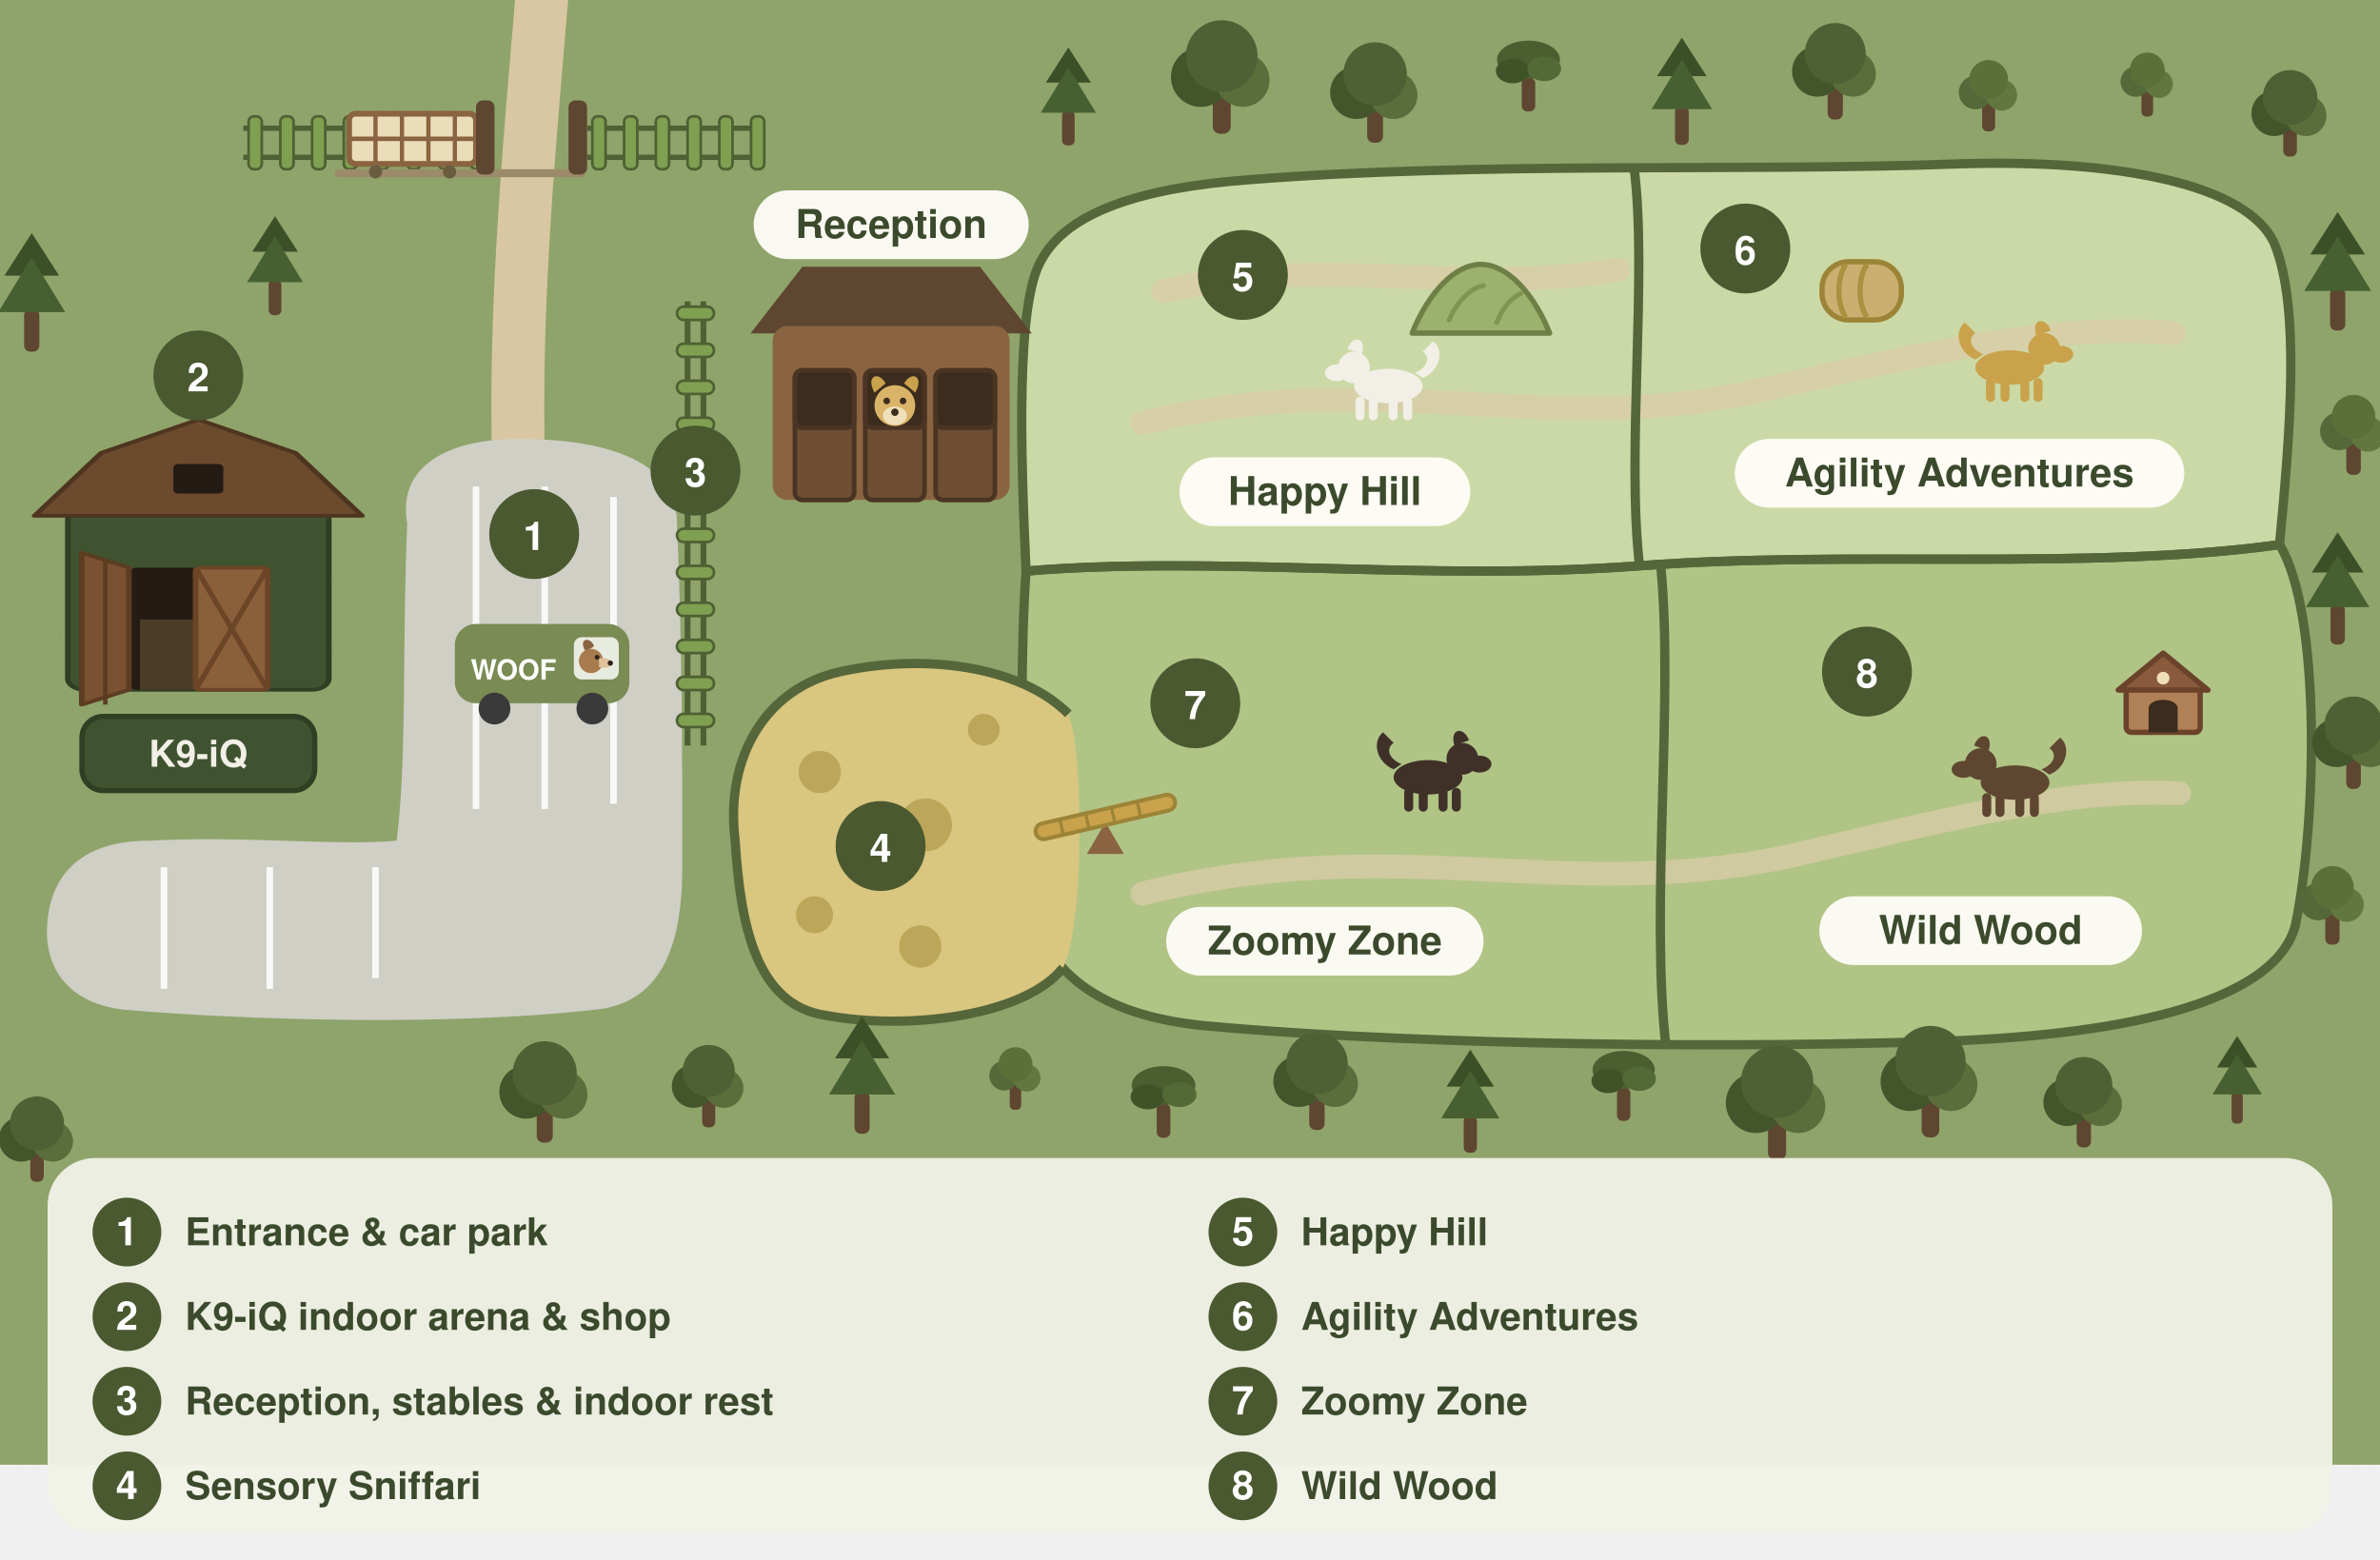
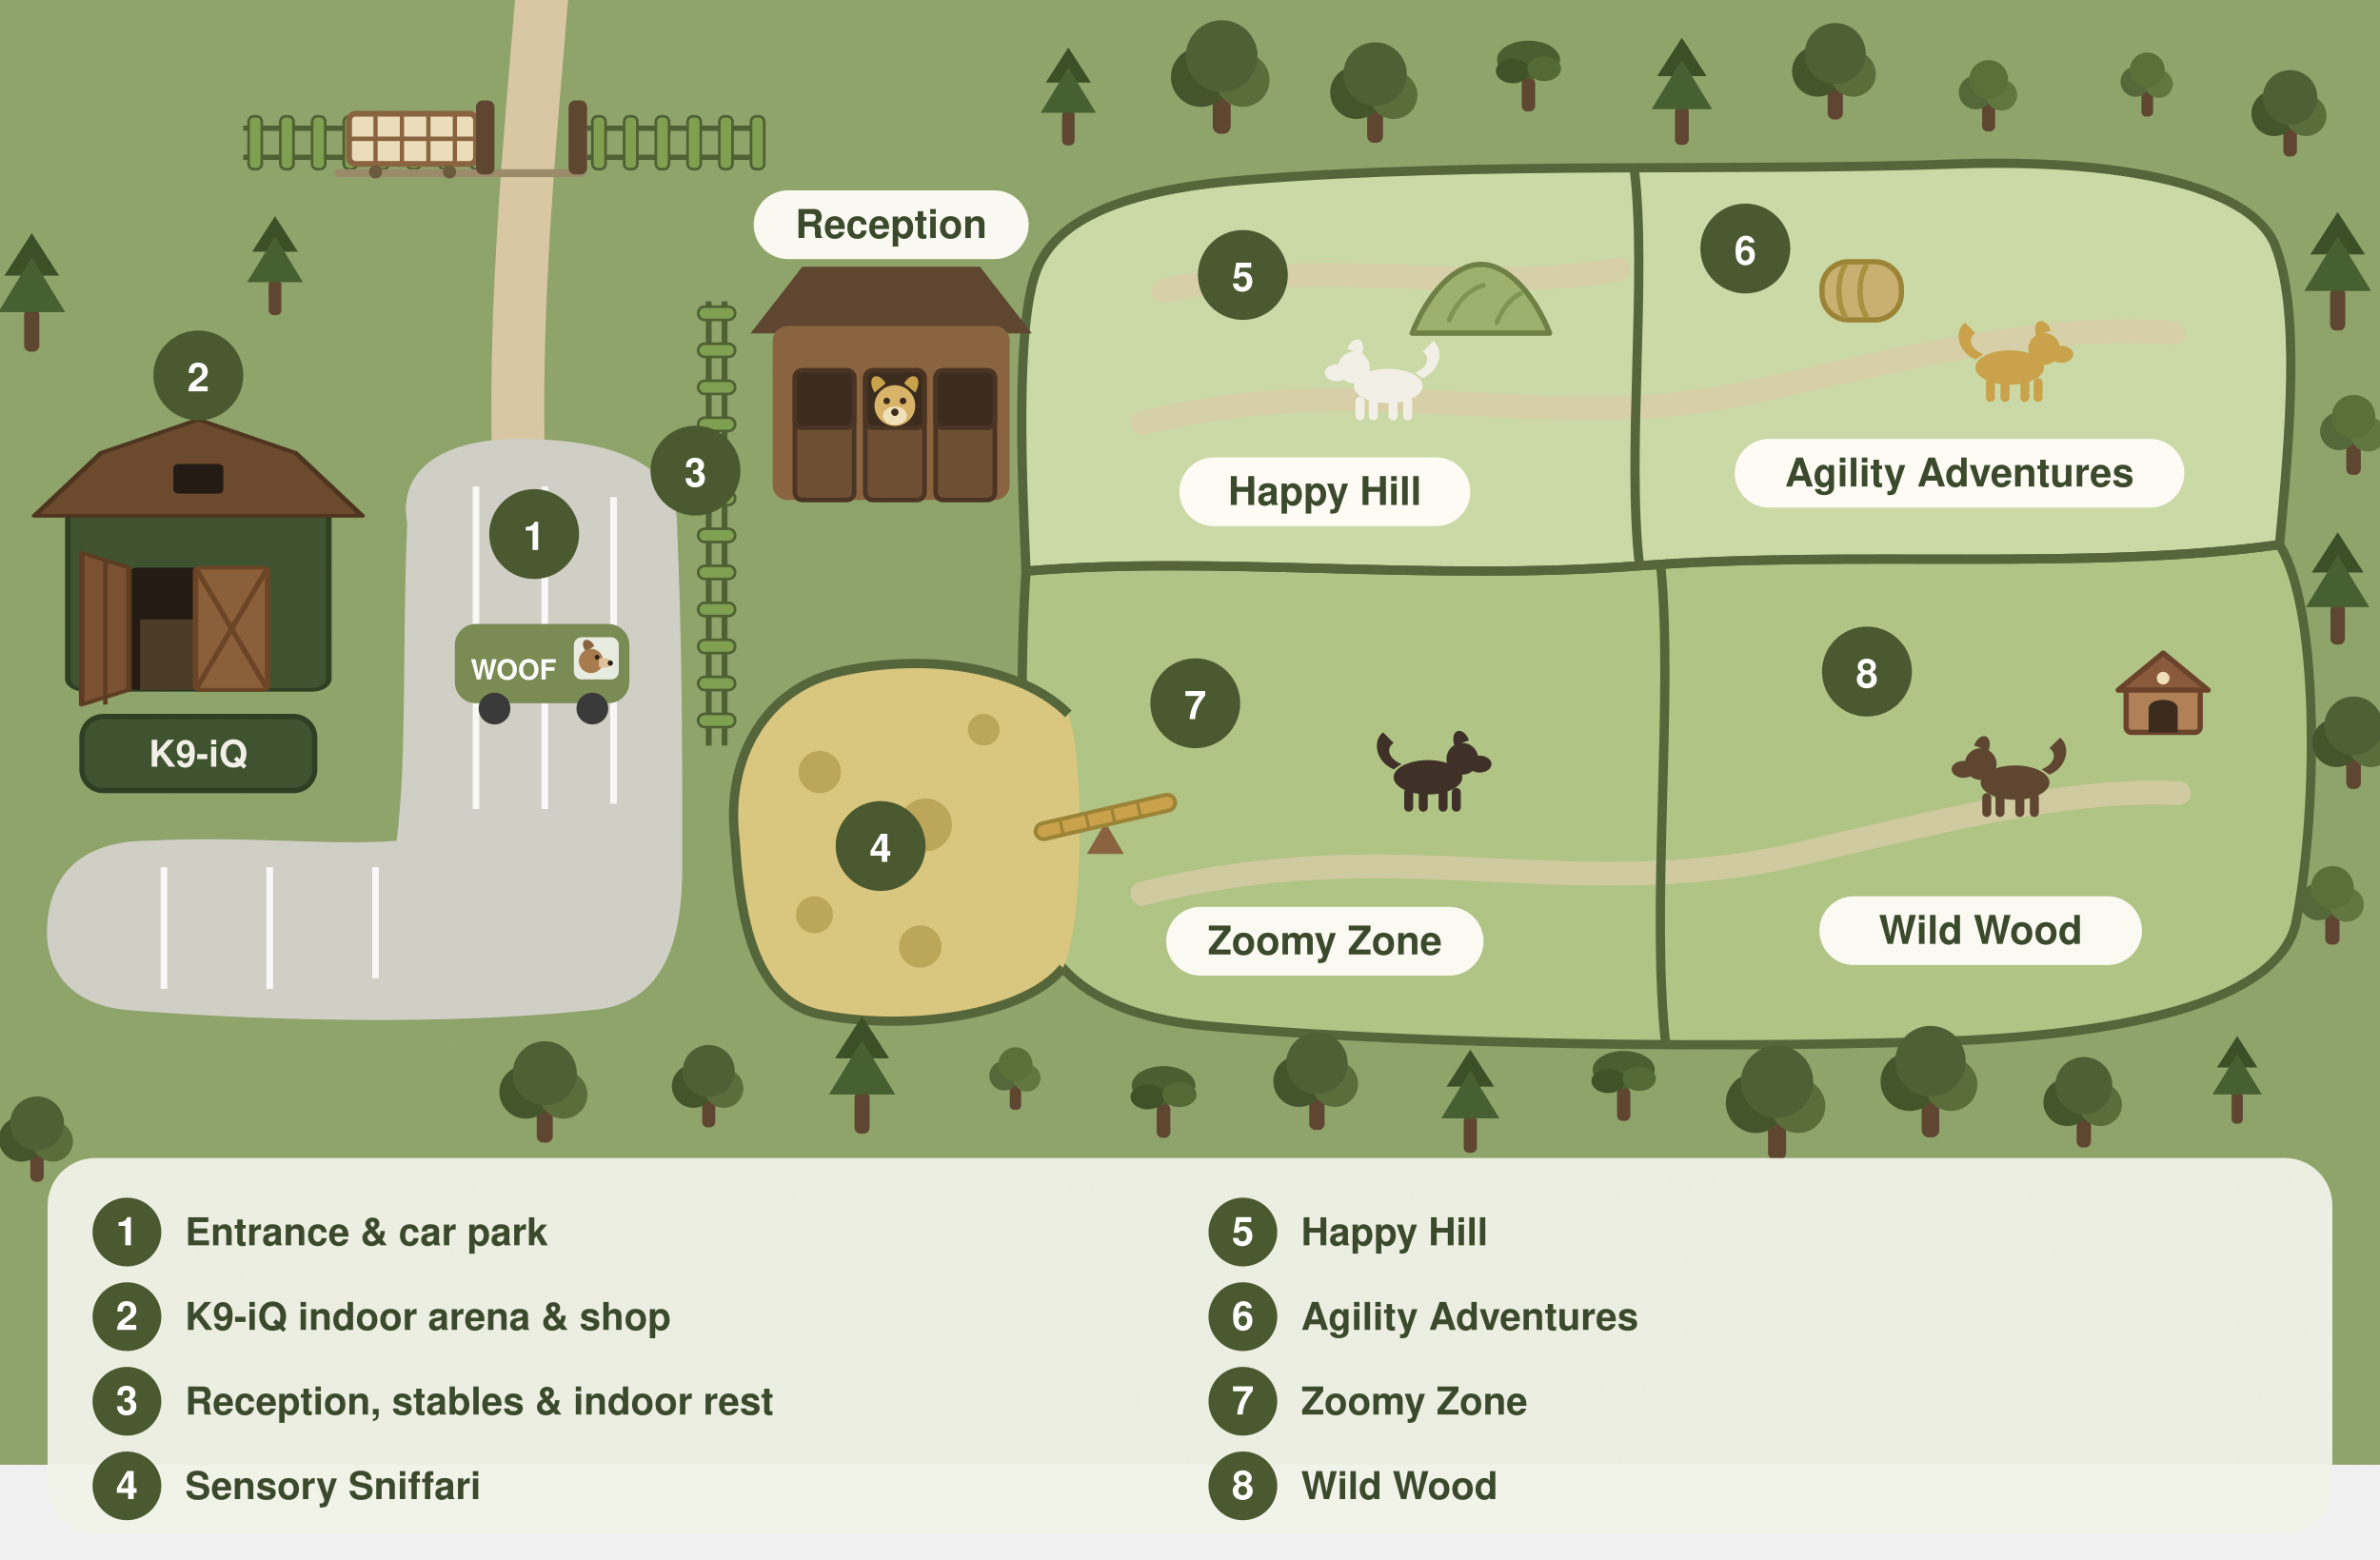
<svg xmlns="http://www.w3.org/2000/svg" viewBox="0 86 900 590" role="img" aria-labelledby="mapTitle mapDesc" font-family="system-ui, -apple-system, 'Segoe UI', Helvetica, sans-serif">
  <defs>
    <pattern id="grassTex" width="26" height="26" patternUnits="userSpaceOnUse">
      <path d="M5 22c1-4 2-7 3-11M13 24c1-5 1-8 2-12M21 22c1-4 2-7 3-11" stroke="#8FA168" stroke-width="1.4" fill="none" stroke-linecap="round" opacity=".38" />
    </pattern>
    <g id="tree">
      <rect x="-3" y="5" width="6" height="15" rx="2.5" fill="#5E4630" />
      <circle cx="-7" cy="1" r="10" fill="#44552C" />
      <circle cx="7" cy="2" r="9" fill="#5A6D3B" />
      <circle cx="0" cy="-6" r="12" fill="#4F6034" />
    </g>
    <g id="dog">
      <path d="M-13 -3C-20 -6 -21 -14 -17 -17L-13 -13C-16 -11 -15 -7 -10 -5Z" />
      <ellipse cx="0" cy="0" rx="13" ry="6.5" />
      <rect x="-9" y="4" width="3.4" height="9" rx="1.7" />
      <rect x="-3.5" y="4" width="3.4" height="9" rx="1.7" />
      <rect x="4" y="4" width="3.4" height="9" rx="1.7" />
      <rect x="9" y="4" width="3.4" height="9" rx="1.7" />
      <circle cx="13" cy="-7" r="6" />
      <ellipse cx="19.5" cy="-5" rx="4.5" ry="3.2" />
      <path d="M10 -12C8 -18.5 13.5 -19.5 15.5 -14Z" />
    </g>
    <g id="bale">
      <rect x="-15" y="-11" width="30" height="22" rx="10" fill="#C9B071" />
      <rect x="-15" y="-11" width="30" height="22" rx="10" fill="none" stroke="#9C8437" stroke-width="2" />
      <path d="M-6 -10C-9.5 -5 -9.5 5 -6 10M2 -10C-1.5 -5 -1.5 5 2 10" stroke="#A8913F" stroke-width="2" fill="none" />
    </g>
    <g id="tree2">
      <rect x="-2.5" y="6" width="5" height="14" rx="2" fill="#5E4630" />
      <path d="M0 -19L9 -5H-9Z" fill="#3C5028" />
      <path d="M0 -11L11 7H-11Z" fill="#476031" />
    </g>
    <g id="tree3">
      <rect x="-2.5" y="4" width="5" height="12" rx="2" fill="#5E4630" />
      <circle cx="-5" cy="1" r="6.5" fill="#54683A" />
      <circle cx="5" cy="2" r="6" fill="#62773F" />
      <circle cx="0" cy="-4" r="7.5" fill="#5A7038" />
    </g>
    <g id="tree4">
      <rect x="-3" y="4" width="6" height="15" rx="2.5" fill="#5E4630" />
      <ellipse cx="0" cy="-4" rx="14" ry="8.5" fill="#4A5E2F" />
      <ellipse cx="-7" cy="1" rx="7.5" ry="5.5" fill="#405328" />
      <ellipse cx="7" cy="0" rx="7.5" ry="5.5" fill="#546A36" />
    </g>
    <g id="doghouse">
      <rect x="-14" y="-2" width="28" height="17" rx="2" fill="#B08056" />
      <rect x="-14" y="-2" width="28" height="17" rx="2" fill="none" stroke="#6B432B" stroke-width="2" />
      <path d="M-17 -1L0 -15L17 -1Z" fill="#8A5A3C" />
      <path d="M-17 -1L0 -15L17 -1Z" fill="none" stroke="#6B432B" stroke-width="2" stroke-linejoin="round" />
      <path d="M-5.5 15V6C-5.5 1.6 5.5 1.6 5.5 6V15Z" fill="#3B2C1D" />
      <circle cx="0" cy="-5.5" r="2.4" fill="#EFE0BA" />
    </g>
    <g id="seesaw">
      <path d="M-7 11L0 -1L7 11Z" fill="#8A6440" />
      <g transform="translate(0 -3) rotate(-13)">
        <rect x="-27" y="-3" width="54" height="6" rx="3" fill="#C9A24B" />
        <rect x="-27" y="-3" width="54" height="6" rx="3" fill="none" stroke="#9C8437" stroke-width="1.5" />
        <path d="M-17 -3v6M-7 -3v6M3 -3v6M13 -3v6" stroke="#9C8437" stroke-width="1.2" fill="none" />
      </g>
    </g>
    <g id="hill">
      <path d="M-26 12C-20 -3 -10 -14 0 -14C10 -14 20 -3 26 12Z" fill="#9CB16E" stroke="#6E8046" stroke-width="2" stroke-linejoin="round" />
      <path d="M-12 7C-9 0 -4 -5 1 -6M6 8C8 3 11 -1 15 -3" stroke="#7E9451" stroke-width="1.8" fill="none" stroke-linecap="round" />
    </g>
    <style>
      .plate  { fill:#FFFDF8; opacity:.95; }
      .ptext  { fill:#3B4A2C; font-size:15px; font-weight:700; }
      .marker { fill:#4A5930; }
      .mnum   { fill:#ffffff; font-size:15px; font-weight:700; }
      .ltext  { fill:#3B4A2C; font-size:14.5px; font-weight:600; }
      .fence  { fill:none; stroke:#55663A; stroke-width:3.5; }
    </style>
  </defs>
  <rect width="900" height="640" fill="#8FA46B" />
  <rect width="900" height="640" fill="url(#grassTex)" />
  <path d="M210 6C208 78 194 168 196 258" stroke="#D8C7A2" stroke-width="20" fill="none" stroke-linecap="round" />
  <g>
    <path d="M92 134.5h88M92 145.5h88" stroke="#4F6034" stroke-width="2" fill="none" />
    <g fill="#7FA050" stroke="#4F6034" stroke-width="1">
      <rect x="94" y="130" width="5" height="20" rx="2" />
      <rect x="106" y="130" width="5" height="20" rx="2" />
      <rect x="118" y="130" width="5" height="20" rx="2" />
      <rect x="130" y="130" width="5" height="20" rx="2" />
      <rect x="142" y="130" width="5" height="20" rx="2" />
      <rect x="154" y="130" width="5" height="20" rx="2" />
      <rect x="166" y="130" width="5" height="20" rx="2" />
      <rect x="178" y="130" width="5" height="20" rx="2" />
    </g>
    <path d="M222 134.5h64M222 145.5h64" stroke="#4F6034" stroke-width="2" fill="none" />
    <g fill="#7FA050" stroke="#4F6034" stroke-width="1">
      <rect x="224" y="130" width="5" height="20" rx="2" />
      <rect x="236" y="130" width="5" height="20" rx="2" />
      <rect x="248" y="130" width="5" height="20" rx="2" />
      <rect x="260" y="130" width="5" height="20" rx="2" />
      <rect x="272" y="130" width="5" height="20" rx="2" />
      <rect x="284" y="130" width="5" height="20" rx="2" />
    </g>
    <path d="M128 151.5H220" stroke="#9C8B6A" stroke-width="3" stroke-linecap="round" fill="none" />
    <rect x="132" y="129" width="48" height="19" rx="2.5" fill="#EBDCBA" stroke="#8A6440" stroke-width="2.2" />
    <path d="M132 138.5h48" stroke="#8A6440" stroke-width="1.7" fill="none" />
    <path d="M142 129v19M152 129v19M162 129v19M172 129v19" stroke="#8A6440" stroke-width="1.6" fill="none" />
    <circle cx="142" cy="151" r="2.5" fill="#6B5B3F" />
    <circle cx="170" cy="151" r="2.5" fill="#6B5B3F" />
    <rect x="180" y="124" width="7" height="28" rx="2.5" fill="#5E4630" />
    <rect x="215" y="124" width="7" height="28" rx="2.5" fill="#5E4630" />
  </g>
  <path d="M388 302C386 258 384 200 394 184C404 166 432 157 472 154C560 147 660 151 740 148            C802 146 850 156 860 178C870 202 866 250 862 292C790 302 700 294 620 300            C540 306 460 296 388 302Z" fill="#CBD9A6" />
  <path d="M388 302C460 296 540 306 620 300C700 294 790 302 862 292C878 318 876 398 868 436            C860 466 800 478 730 480C630 483 520 480 456 474C414 470 390 452 388 416            C386 372 386 330 388 302Z" fill="#B0C486" />
  <g stroke="#DBCCA8" stroke-width="9" fill="none" stroke-linecap="round" opacity=".75">
    <path d="M432 246c90-22 150 6 232-12 62-14 112-26 158-22" />
    <path d="M432 424c96-24 158 4 244-14 60-14 106-26 148-24" />
    <path d="M440 196c64-14 110 2 172-8" />
  </g>
  <path d="M388 302C386 258 384 200 394 184C404 166 432 157 472 154C560 147 660 151 740 148            C802 146 850 156 860 178C870 202 866 250 862 292" class="fence" />
  <path d="M388 302C460 296 540 306 620 300C700 294 790 302 862 292C878 318 876 398 868 436            C860 466 800 478 730 480C630 483 520 480 456 474C414 470 390 452 388 416            C386 372 386 330 388 302Z" class="fence" />
  <path d="M388 302C460 296 540 306 620 300C700 294 790 302 862 292" class="fence" stroke="#6B7C47" />
  <path d="M618 150C623 190 615 258 620 300" class="fence" stroke="#6B7C47" />
  <path d="M628 300C633 350 624 430 630 482" class="fence" stroke="#6B7C47" />
  <path d="M278 404C274 372 290 346 318 340C350 333 386 338 404 356            C410 372 410 436 402 452C388 470 344 476 312 470            C286 466 280 436 278 404Z" fill="#D9C67F" />
  <path d="M404 356C386 338 350 333 318 340C290 346 274 372 278 404            C280 436 286 466 312 470C344 476 388 470 402 452" class="fence" />
  <g fill="#A8913F" opacity=".6">
    <circle cx="310" cy="378" r="8" />
    <circle cx="350" cy="398" r="10" />
    <circle cx="372" cy="362" r="6" />
    <circle cx="308" cy="432" r="7" />
    <circle cx="348" cy="444" r="8" />
  </g>
  <g transform="translate(106 69.3) scale(0.7)">
    <path d="M254 204L282 168H378L406 204Z" fill="#5E4630" />
    <rect x="266" y="200" width="128" height="94" rx="8" fill="#8A6440" />
    <g stroke="#4A3423" stroke-width="2.5">
      <rect x="278" y="224" width="32" height="70" rx="4" fill="#6E4F33" />
      <rect x="278" y="224" width="32" height="31" rx="4" fill="#3B2C1D" />
      <rect x="316" y="224" width="32" height="70" rx="4" fill="#6E4F33" />
      <rect x="316" y="224" width="32" height="31" rx="4" fill="#3B2C1D" />
      <rect x="354" y="224" width="32" height="70" rx="4" fill="#6E4F33" />
      <rect x="354" y="224" width="32" height="31" rx="4" fill="#3B2C1D" />
    </g>
    <g transform="translate(332 243)" stroke="none">
      <path d="M-11 -7C-16 -16 -9 -19 -5 -12Z" fill="#C9A24B" />
      <path d="M11 -7C16 -16 9 -19 5 -12Z" fill="#C9A24B" />
      <circle r="11" fill="#D9B368" />
      <ellipse cy="5.5" rx="6.5" ry="5" fill="#EFE0BA" />
      <circle cx="-4.4" cy="-2.5" r="1.8" fill="#3B2C1D" />
      <circle cx="4.4" cy="-2.5" r="1.8" fill="#3B2C1D" />
      <circle cy="3.6" r="2" fill="#3B2C1D" />
    </g>
  </g>
  <g>
    <path d="M154 284C150 262 170 252 196 252C224 252 256 258 256 284              C258 330 258 370 258 414C258 444 250 466 224 468              C170 474 96 472 48 468C26 466 16 452 18 434              C20 414 34 404 56 404C92 402 126 406 150 404              C154 372 152 330 154 284Z" fill="#CFCFC6" />
    <g stroke="#FFFFFF" stroke-width="2.5" opacity=".85">
      <path d="M180 270v122M206 270v122M232 274v116" />
      <path d="M62 414v46M102 414v46M142 414v42" />
    </g>
    <g transform="translate(172 322)">
      <rect x="0" y="0" width="66" height="30" rx="8" fill="#7A8B54" />
      <rect x="45" y="5" width="17" height="16" rx="3" fill="#EDEFE6" opacity=".95" />
      <g transform="translate(52.5 14)">
        <path d="M-3 -3.6C-6.2 -8.4 -1.4 -9.6 0.2 -5.6Z" fill="#8A6440" />
        <circle cx="-1" cy="0" r="4.6" fill="#A87B4E" />
        <path d="M2 -0.9C4.7 -1.5 6.8 -0.7 6.8 0.9C6.8 2.4 4.5 2.9 2 2.3Z" fill="#DFC199" />
        <circle cx="6.3" cy="0.8" r="1" fill="#2B2118" />
        <circle cx="1.3" cy="-1.4" r=".9" fill="#2B2118" />
      </g>
      <text x="6" y="21" font-size="10.5" font-weight="700" fill="#FFFFFF">WOOF</text>
      <circle cx="15" cy="32" r="6" fill="#3A3A3A" />
      <circle cx="52" cy="32" r="6" fill="#3A3A3A" />
    </g>
  </g>
  <g>
-     <path d="M260 200V368M266 200V368" stroke="#4F6034" stroke-width="2.2" fill="none" />
+     <path d="M268 200V368M274 200V368" stroke="#4F6034" stroke-width="2.2" fill="none" />
    <g fill="#7FA050" stroke="#4F6034" stroke-width="1">
-       <rect x="256" y="202" width="14" height="5" rx="2.5" />
-       <rect x="256" y="216" width="14" height="5" rx="2.5" />
-       <rect x="256" y="230" width="14" height="5" rx="2.5" />
-       <rect x="256" y="244" width="14" height="5" rx="2.5" />
-       <rect x="256" y="258" width="14" height="5" rx="2.5" />
-       <rect x="256" y="272" width="14" height="5" rx="2.5" />
-       <rect x="256" y="286" width="14" height="5" rx="2.5" />
-       <rect x="256" y="300" width="14" height="5" rx="2.5" />
-       <rect x="256" y="314" width="14" height="5" rx="2.5" />
-       <rect x="256" y="328" width="14" height="5" rx="2.5" />
-       <rect x="256" y="342" width="14" height="5" rx="2.5" />
-       <rect x="256" y="356" width="14" height="5" rx="2.5" />
+       <rect x="264" y="202" width="14" height="5" rx="2.5" />
+       <rect x="264" y="216" width="14" height="5" rx="2.5" />
+       <rect x="264" y="230" width="14" height="5" rx="2.5" />
+       <rect x="264" y="244" width="14" height="5" rx="2.5" />
+       <rect x="264" y="258" width="14" height="5" rx="2.5" />
+       <rect x="264" y="272" width="14" height="5" rx="2.5" />
+       <rect x="264" y="286" width="14" height="5" rx="2.5" />
+       <rect x="264" y="300" width="14" height="5" rx="2.5" />
+       <rect x="264" y="314" width="14" height="5" rx="2.5" />
+       <rect x="264" y="328" width="14" height="5" rx="2.5" />
+       <rect x="264" y="342" width="14" height="5" rx="2.5" />
+       <rect x="264" y="356" width="14" height="5" rx="2.5" />
    </g>
  </g>
  <g transform="translate(-3.75 92.1) scale(1.05 0.7)">
    <rect x="28" y="266" width="94" height="98" rx="6" fill="#3F5331" />
    <rect x="28" y="266" width="94" height="98" rx="6" fill="none" stroke="#2E3F24" stroke-width="2" />
    <path d="M16 270L40 236L75 218L110 236L134 270Z" fill="#6B4A2E" />
    <path d="M16 270L40 236L75 218L110 236L134 270Z" fill="none" stroke="#4E351F" stroke-width="2" stroke-linejoin="round" />
    <rect x="66" y="242" width="18" height="16" rx="2" fill="#241B14" />
    <rect x="50" y="298" width="50" height="66" rx="3" fill="#241B14" />
    <rect x="54" y="326" width="20" height="38" fill="#7A6440" opacity=".45" />
    <rect x="74" y="298" width="26" height="66" rx="2" fill="#8A5F3A" />
    <path d="M74 298l26 66M100 298l-26 66" stroke="#6B4526" stroke-width="2" fill="none" />
    <rect x="74" y="298" width="26" height="66" rx="2" fill="none" stroke="#6B4526" stroke-width="2" />
    <path d="M50 298L33 290L33 372L50 364Z" fill="#7A5232" />
    <path d="M50 298L33 290L33 372L50 364Z" fill="none" stroke="#5C3D22" stroke-width="2" stroke-linejoin="round" />
    <path d="M41.5 294v78" stroke="#5C3D22" stroke-width="1.6" fill="none" />
  </g>
  <g>
    <rect x="31" y="357" width="88" height="28" rx="8" fill="#3F5331" stroke="#2E3F24" stroke-width="2" />
    <text x="75" y="376" font-size="14" font-weight="700" fill="#F2EFE6" text-anchor="middle">K9-iQ</text>
  </g>
  <use href="#bale" x="704" y="196" />
  <use href="#hill" x="560" y="200" />
  <use href="#seesaw" x="418" y="398" />
  <use href="#doghouse" x="818" y="348" />
  <use href="#dog" transform="translate(525 232) scale(-1 1)" fill="#F2EFE6" />
  <use href="#dog" transform="translate(760 225)" fill="#C9A24B" />
  <use href="#dog" transform="translate(540 380)" fill="#3F3128" />
  <use href="#dog" transform="translate(762 382) scale(-1 1)" fill="#5E4630" />
  <g>
    <use href="#tree2" transform="translate(404 122) scale(0.95)" />
    <use href="#tree" transform="translate(462 114) scale(1.13)" />
    <use href="#tree" x="520" y="120" />
    <use href="#tree4" transform="translate(578 112) scale(0.85)" />
    <use href="#tree2" transform="translate(636 120) scale(1.04)" />
    <use href="#tree" transform="translate(694 112) scale(0.96)" />
    <use href="#tree3" transform="translate(752 120) scale(0.98)" />
    <use href="#tree3" transform="translate(812 116) scale(0.88)" />
    <use href="#tree" transform="translate(866 128) scale(0.86)" />
    <use href="#tree2" transform="translate(884 188) scale(1.15)" />
    <use href="#tree3" transform="translate(890 248) scale(1.1)" />
    <use href="#tree2" transform="translate(884 308) scale(1.09)" />
    <use href="#tree" transform="translate(890 366) scale(0.92)" />
    <use href="#tree3" transform="translate(882 426) scale(1.08)" />
    <use href="#tree2" transform="translate(846 494) scale(0.85)" />
    <use href="#tree" transform="translate(788 502) scale(0.9)" />
    <use href="#tree" transform="translate(730 494) scale(1.11)" />
    <use href="#tree" transform="translate(672 502) scale(1.14)" />
    <use href="#tree4" transform="translate(614 494) scale(0.84)" />
    <use href="#tree2" x="556" y="502" />
    <use href="#tree" transform="translate(498 494) scale(0.97)" />
    <use href="#tree4" transform="translate(440 500) scale(0.86)" />
    <use href="#tree3" transform="translate(384 492) scale(0.86)" />
    <use href="#tree2" transform="translate(326 492) scale(1.14)" />
    <use href="#tree" transform="translate(268 496) scale(0.82)" />
    <use href="#tree" transform="translate(206 498) scale(1.01)" />
    <use href="#tree" transform="translate(14 516) scale(0.85)" />
    <use href="#tree2" transform="translate(12 196) scale(1.15)" />
    <use href="#tree2" transform="translate(104 186) scale(0.96)" />
  </g>
  <g>
    <circle class="marker" cx="202" cy="288" r="17" />
    <text class="mnum" x="202" y="294" text-anchor="middle">1</text>
    <circle class="marker" cx="75" cy="228" r="17" />
    <text class="mnum" x="75" y="234" text-anchor="middle">2</text>
    <circle class="marker" cx="263" cy="264" r="17" />
    <text class="mnum" x="263" y="270" text-anchor="middle">3</text>
    <circle class="marker" cx="333" cy="406" r="17" />
    <text class="mnum" x="333" y="412" text-anchor="middle">4</text>
    <circle class="marker" cx="470" cy="190" r="17" />
    <text class="mnum" x="470" y="196" text-anchor="middle">5</text>
    <circle class="marker" cx="660" cy="180" r="17" />
    <text class="mnum" x="660" y="186" text-anchor="middle">6</text>
    <circle class="marker" cx="452" cy="352" r="17" />
    <text class="mnum" x="452" y="358" text-anchor="middle">7</text>
    <circle class="marker" cx="706" cy="340" r="17" />
    <text class="mnum" x="706" y="346" text-anchor="middle">8</text>
  </g>
  <rect class="plate" x="285" y="158" width="104" height="26" rx="13" />
  <text class="ptext" x="337" y="176" text-anchor="middle">Reception</text>
  <rect class="plate" x="446" y="259" width="110" height="26" rx="13" />
  <text class="ptext" x="501" y="277" text-anchor="middle">Happy Hill</text>
  <rect class="plate" x="656" y="252" width="170" height="26" rx="13" />
  <text class="ptext" x="741" y="270" text-anchor="middle">Agility Adventures</text>
  <rect class="plate" x="441" y="429" width="120" height="26" rx="13" />
  <text class="ptext" x="501" y="447" text-anchor="middle">Zoomy Zone</text>
  <rect class="plate" x="688" y="425" width="122" height="26" rx="13" />
  <text class="ptext" x="749" y="443" text-anchor="middle">Wild Wood</text>
  <g>
    <rect x="18" y="524" width="864" height="142" rx="18" fill="#F1F3E8" opacity=".93" />
    <g>
      <circle class="marker" cx="48" cy="552" r="13" />
      <text class="mnum" x="48" y="557" text-anchor="middle">1</text>
      <text class="ltext" x="70" y="557">Entrance &amp; car park</text>
    </g>
    <g>
      <circle class="marker" cx="470" cy="552" r="13" />
      <text class="mnum" x="470" y="557" text-anchor="middle">5</text>
      <text class="ltext" x="492" y="557">Happy Hill</text>
    </g>
    <g>
      <circle class="marker" cx="48" cy="584" r="13" />
      <text class="mnum" x="48" y="589" text-anchor="middle">2</text>
      <text class="ltext" x="70" y="589">K9-iQ indoor arena &amp; shop</text>
    </g>
    <g>
      <circle class="marker" cx="470" cy="584" r="13" />
      <text class="mnum" x="470" y="589" text-anchor="middle">6</text>
      <text class="ltext" x="492" y="589">Agility Adventures</text>
    </g>
    <g>
      <circle class="marker" cx="48" cy="616" r="13" />
      <text class="mnum" x="48" y="621" text-anchor="middle">3</text>
      <text class="ltext" x="70" y="621">Reception, stables &amp; indoor rest</text>
    </g>
    <g>
      <circle class="marker" cx="470" cy="616" r="13" />
      <text class="mnum" x="470" y="621" text-anchor="middle">7</text>
      <text class="ltext" x="492" y="621">Zoomy Zone</text>
    </g>
    <g>
      <circle class="marker" cx="48" cy="648" r="13" />
      <text class="mnum" x="48" y="653" text-anchor="middle">4</text>
      <text class="ltext" x="70" y="653">Sensory Sniffari</text>
    </g>
    <g>
      <circle class="marker" cx="470" cy="648" r="13" />
      <text class="mnum" x="470" y="653" text-anchor="middle">8</text>
      <text class="ltext" x="492" y="653">Wild Wood</text>
    </g>
  </g>
</svg>
